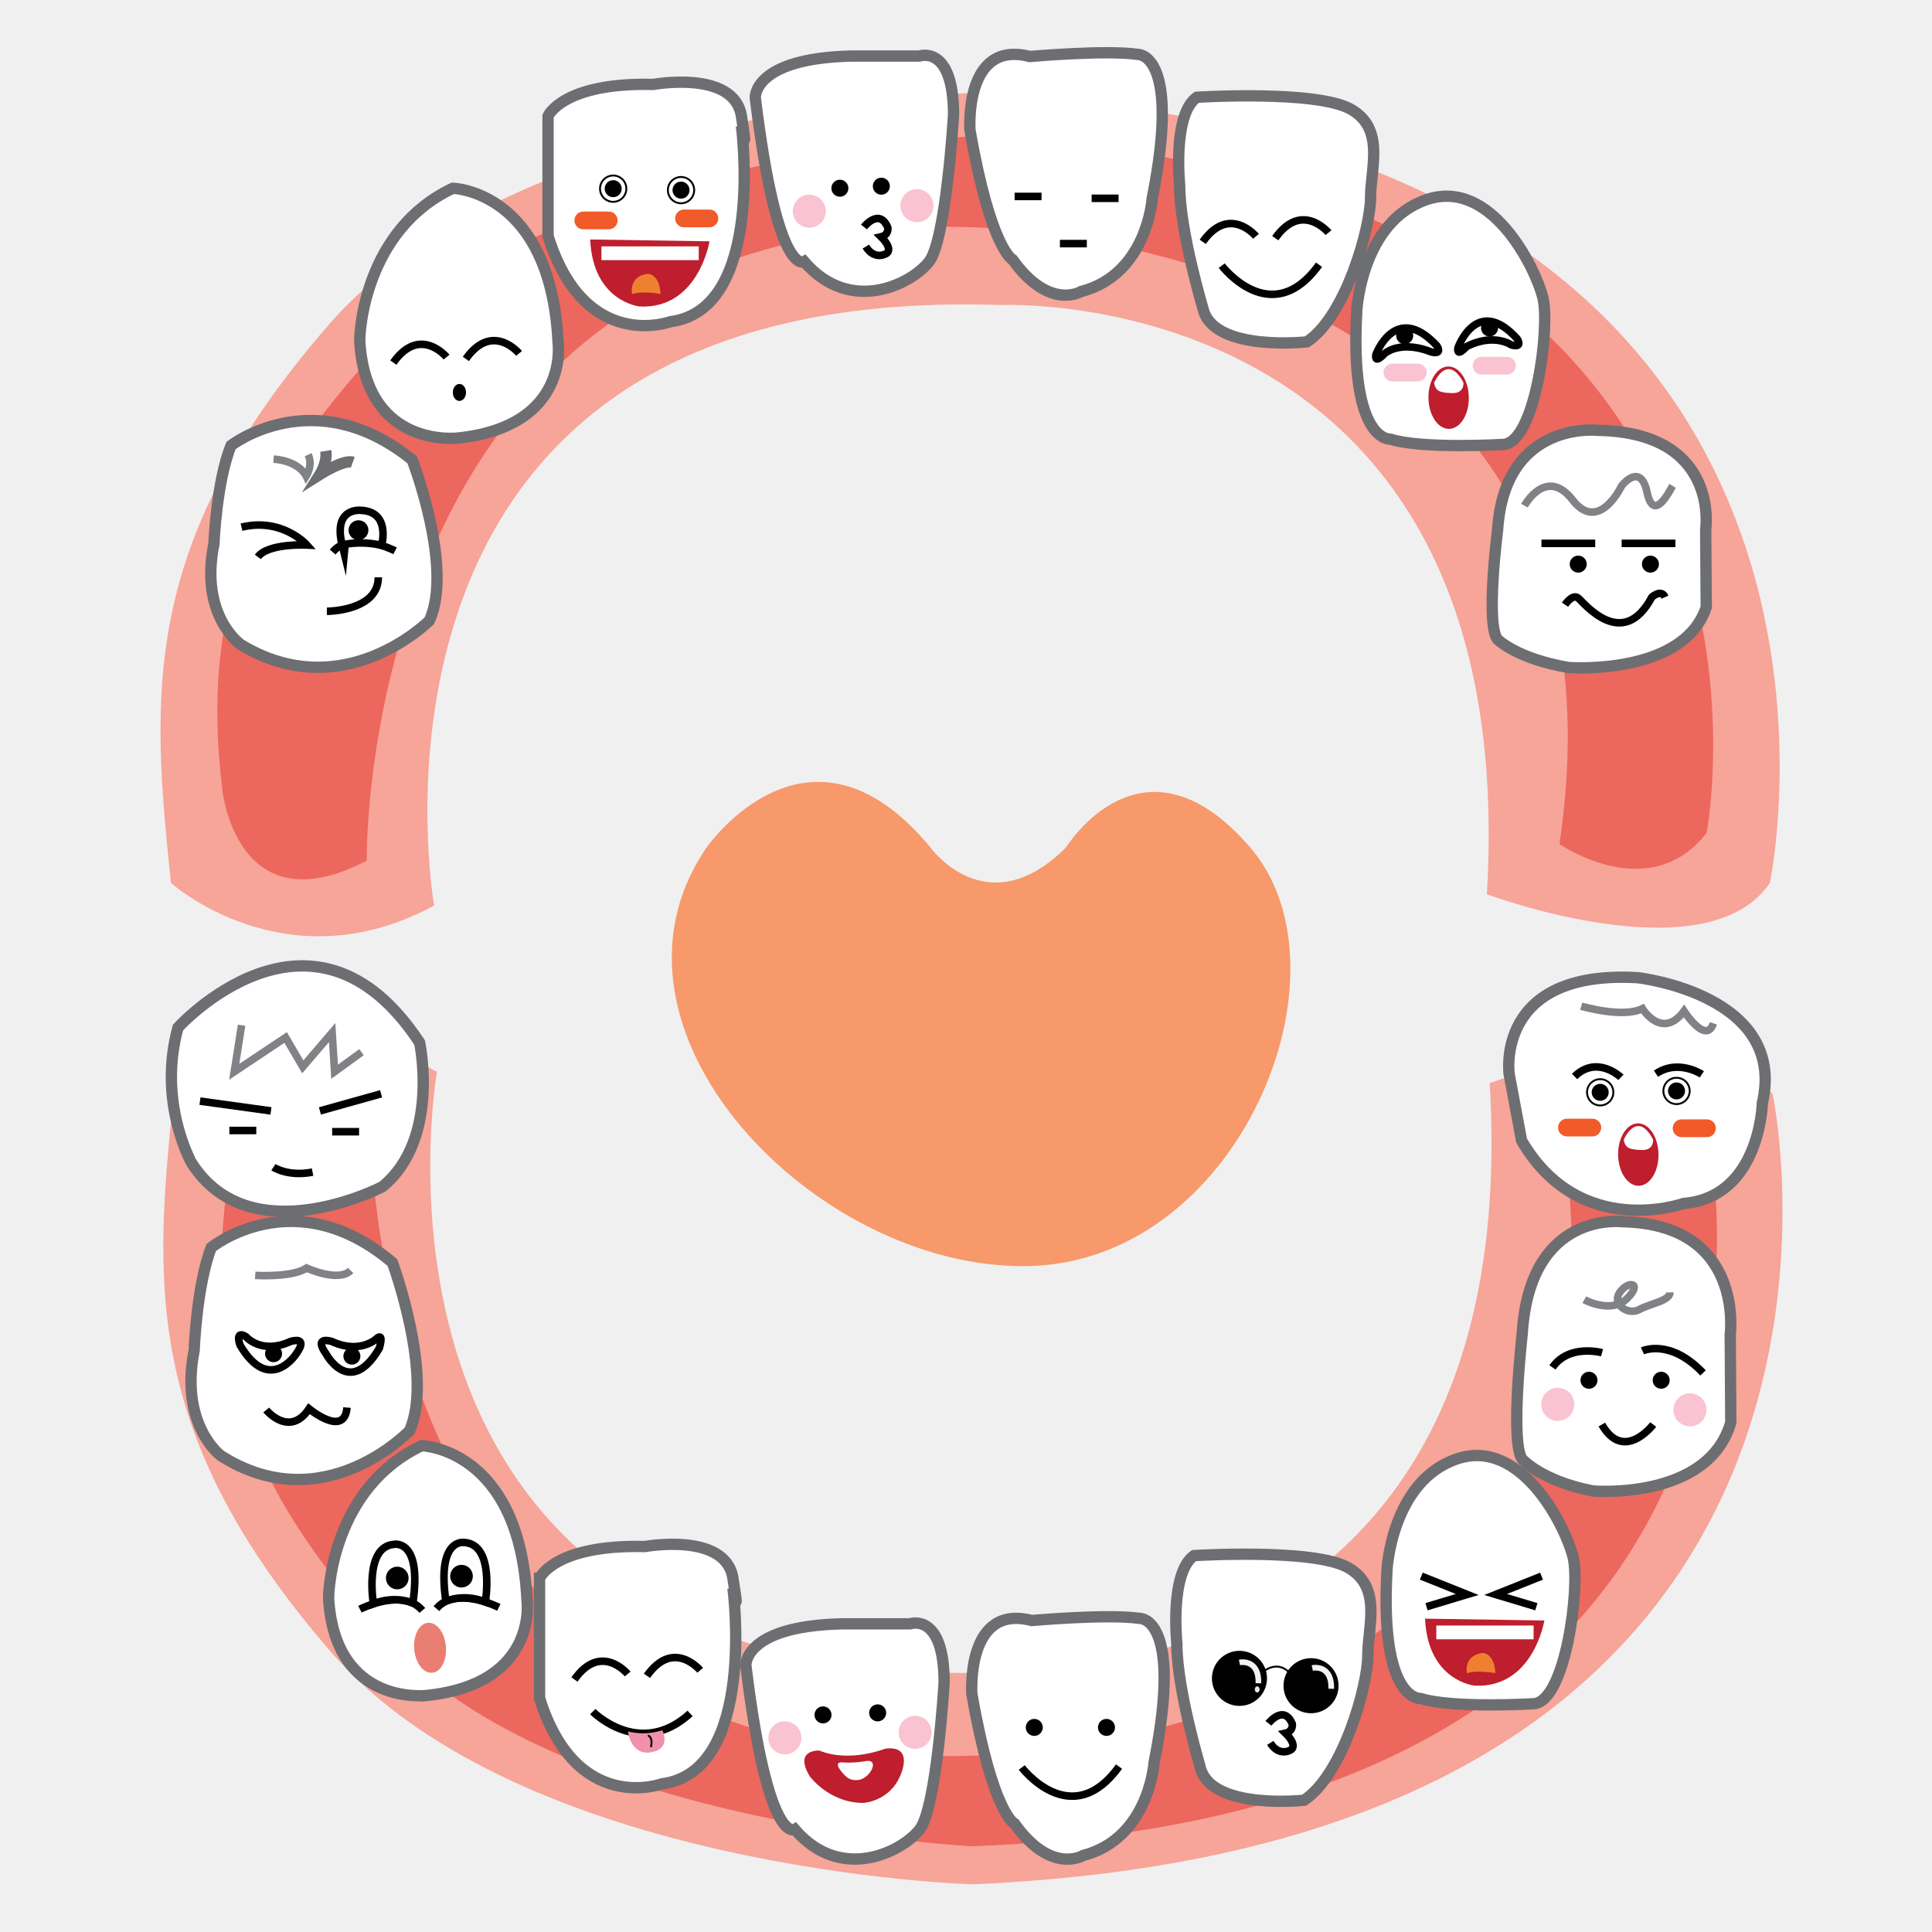
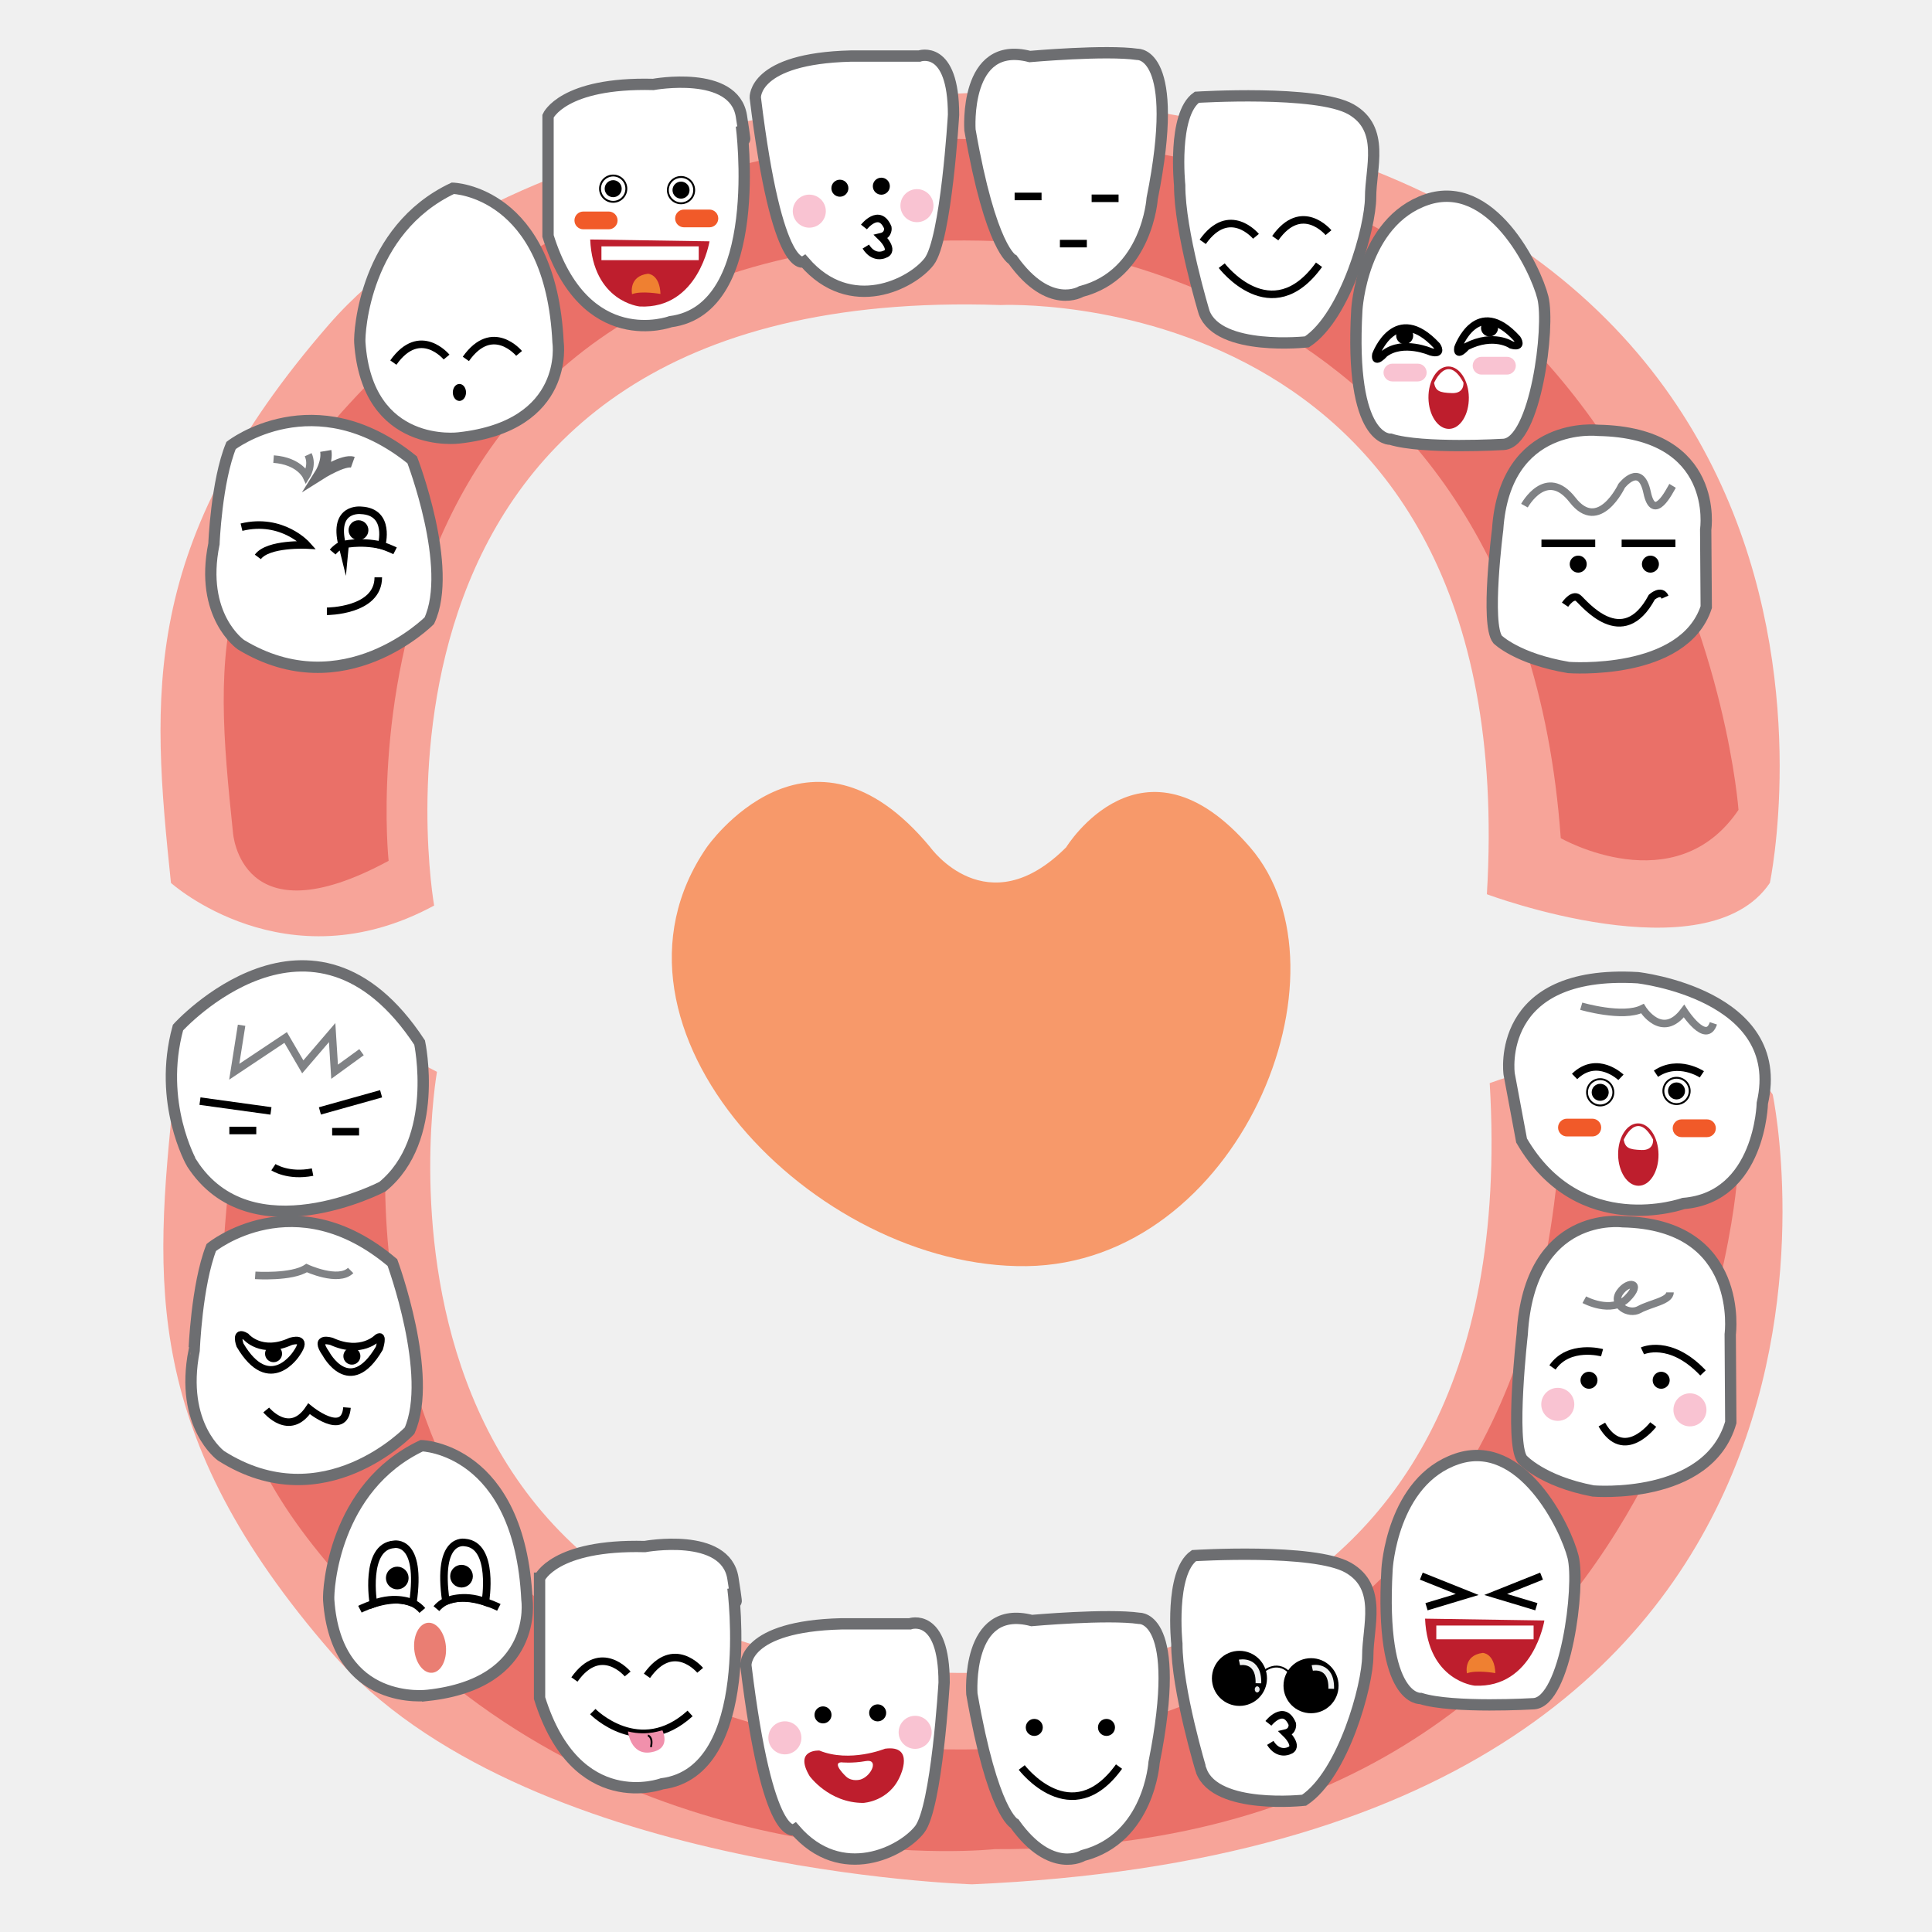
<svg xmlns="http://www.w3.org/2000/svg" version="1.1" x="0px" y="0px" width="1024px" height="1024px" viewBox="0 0 1024 1024" enable-background="new 0 0 1024 1024" xml:space="preserve">
  <g id="Layer_2">
    <path fill="#F7A499" d="M92.111,580.089c0,0,60.769-54.66,139.493-11.999c0,0-58.738,330.48,300.205,318.281   c0,0,277.124,13.34,257.768-312.281c0,0,116.439-43.629,149.992,5.999c0,0,84.104,396.867-424.371,418.634   c0,0-238.752-6.964-339.416-122.76C75.118,760.167,81.786,679.344,92.111,580.089z" />
    <path fill="#F7A499" d="M90.61,467.961c0,0,60.769,54.66,139.493,11.999c0,0-58.738-330.48,300.204-318.281   c0,0,277.125-13.34,257.768,312.281c0,0,116.439,43.629,149.992-5.999c0,0,84.104-396.867-424.371-418.634   c0,0-238.752,6.964-339.415,122.76C73.617,287.883,80.285,368.706,90.61,467.961z" />
    <path fill="#F7996A" d="M374.592,449.09c0,0,53.997-77.996,118.494,0c0,0,30,41.998,71.997,0c0,0,40.498-65.997,97.495,0   c56.997,65.998-6,220.489-118.494,221.989C431.589,672.579,308.596,545.086,374.592,449.09z" />
-     <path fill="#EC675D" d="M119.878,632.315c0,0,7.5-73.496,76.496-37.498c0,0-5.095,345.371,318.716,335.752   c0,0,361.482-3,313.484-326.984c0,0,47.729-33.135,77.996,6c0,0,67.226,351.817-391.48,368.981c0,0-211.56-10.913-302.371-102.226   C121.909,785.028,110.563,710.584,119.878,632.315z" />
-     <path fill="#EC675D" d="M117.87,418.652c0,0,7.5,73.496,76.496,37.498c0,0-5.095-345.371,318.716-335.752   c0,0,361.482,3,313.484,326.984c0,0,47.729,33.135,77.996-6c0,0,67.226-351.817-391.48-368.981c0,0-211.56,10.913-302.371,102.226   C119.901,265.939,108.556,340.383,117.87,418.652z" />
+     <path fill="#EA7068" d="M122.69,613.458c0,0,3.772-57.66,82.496-14.999c0,0-36.917,340.683,322.026,328.483   c0,0,277.203-8.299,299.234-316.484c0,0,60.651-34.628,94.204,15c0,0-25.499,356.058-393.438,354.63   c0,0-171.148,18.635-305.527-102.643C107.781,774.646,112.365,712.713,122.69,613.458z" />
+     <path fill="#EA7068" d="M123.479,441.252c0,0,3.772,57.66,82.496,14.999c0,0-36.917-340.683,322.026-328.483   c0,0,277.203,8.299,299.234,316.484c0,0,60.651,34.628,94.204-15c0,0-25.499-356.058-393.438-354.63   c0,0-171.148-18.635-305.527,102.643C108.569,280.064,113.153,341.998,123.479,441.252z" />
  </g>
+   <g id="Texts">
+ </g>
  <g id="lower">
    <g id="second_x5F_molar">
      <path fill="#FFFFFF" stroke="#6D6E71" stroke-width="6" stroke-miterlimit="10" d="M94.339,544.634    c0,0,71.151-78.629,128.074,7.978c0,0,10.947,51.279-19.704,76.351c0,0-69.781,36.467-101.117-12.534    C101.591,616.428,83.393,584.519,94.339,544.634z" />
      <path fill="none" stroke="#000000" stroke-width="4" stroke-miterlimit="10" d="M144.913,618.644c0,0,7.783,5.188,20.756,2.593" />
      <polyline fill="none" stroke="#808285" stroke-width="4" stroke-miterlimit="10" points="128.047,543.401 124.155,568.048     151.397,549.887 160.479,565.454 176.046,547.292 177.343,568.048 191.614,557.671   " />
      <line fill="none" stroke="#000000" stroke-width="4" stroke-miterlimit="10" x1="105.994" y1="583.616" x2="143.615" y2="588.807" />
      <line fill="none" stroke="#000000" stroke-width="4" stroke-miterlimit="10" x1="169.56" y1="588.807" x2="201.992" y2="579.725" />
      <line fill="none" stroke="#000000" stroke-width="4" stroke-miterlimit="10" x1="121.561" y1="599.184" x2="135.831" y2="599.184" />
      <line fill="none" stroke="#000000" stroke-width="4" stroke-miterlimit="10" x1="176.044" y1="599.834" x2="190.315" y2="599.834" />
      <path fill="#FFFFFF" stroke="#6D6E71" stroke-width="6" stroke-miterlimit="10" d="M799.869,569.17    c0,0-7.703-55.404,68.204-50.972c0,0,79.32,8.866,66.004,66.485c0,0-1.099,49.864-41.801,53.188c0,0-55.005,19.696-85.807-33.368    L799.869,569.17z" />
      <g>
        <path stroke="#000000" stroke-miterlimit="10" d="M852.147,578.949c0,2.212-1.797,4.008-4.014,4.008     c-2.212,0-4.009-1.796-4.009-4.008c0-2.216,1.797-4.011,4.009-4.011C850.351,574.938,852.147,576.733,852.147,578.949z" />
        <circle fill="none" stroke="#000000" stroke-miterlimit="10" cx="848.135" cy="578.946" r="6.973" />
      </g>
      <g>
        <path stroke="#000000" stroke-miterlimit="10" d="M892.604,578.22c0,2.212-1.797,4.008-4.013,4.008     c-2.212,0-4.01-1.796-4.01-4.008c0-2.215,1.798-4.012,4.01-4.012C890.808,574.208,892.604,576.005,892.604,578.22z" />
        <circle fill="none" stroke="#000000" stroke-miterlimit="10" cx="888.593" cy="578.218" r="6.973" />
      </g>
      <path fill="none" stroke="#000000" stroke-width="4" stroke-miterlimit="10" d="M859.131,571.012c0,0-12.575-12.114-24.566-0.465" />
      <path fill="none" stroke="#000000" stroke-width="4" stroke-miterlimit="10" d="M902.021,569.42c0,0-12.451-8.329-24.324-0.321" />
      <path fill="#F15A29" d="M848.67,597.635c0,2.602-2.107,4.707-4.707,4.707h-13.45c-2.601,0-4.707-2.105-4.707-4.707l0,0    c0-2.6,2.106-4.707,4.707-4.707h13.45C846.563,592.928,848.67,595.035,848.67,597.635L848.67,597.635z" />
      <path fill="#F15A29" d="M909.432,598c0,2.601-2.107,4.707-4.707,4.707h-13.45c-2.6,0-4.707-2.106-4.707-4.707l0,0    c0-2.6,2.107-4.707,4.707-4.707h13.45C907.324,593.293,909.432,595.4,909.432,598L909.432,598z" />
      <ellipse transform="matrix(0.9999 -0.0135 0.0135 0.9999 -8.1578 11.7419)" fill="#BE1E2D" cx="868.324" cy="611.988" rx="10.703" ry="16.54" />
      <path fill="#FFFFFF" d="M860.596,604.144c0,0,6.918-16.309,15.567-0.209c0,0,0.726,5.827-6.089,5.596    S861.464,608.349,860.596,604.144z" />
      <path fill="none" stroke="#808285" stroke-width="4" stroke-miterlimit="10" d="M838.087,533.302c0,0,22.056,6.488,32.433,1.299    c0,0,10.378,16.865,22.053,1.297c0,0,11.676,18.162,15.567,6.486" />
+       <g>
+         <text transform="matrix(1 -0.0031 0.0031 1 1264.375 661.7285)" fill="#58595B" font-family="'Arial-BoldMT'" font-size="60">23-31 mo.</text>
+       </g>
    </g>
    <g id="first_x5F_molar">
      <path fill="#FFFFFF" stroke="#6D6E71" stroke-width="6" stroke-miterlimit="10" d="M111.983,661.199    c0,0,44.11-35.917,95.999,7.982c0,0,22.051,59.86,9.08,89.127c0,0-45.404,47.89-99.889,13.303c0,0-22.054-15.923-14.27-55.851    C102.904,715.761,104.2,681.153,111.983,661.199z" />
      <path fill="none" stroke="#000000" stroke-width="4" stroke-miterlimit="10" d="M130.287,708.404c0,0,8.032,9.732,23.713,2.596    c0,0,9.944-3.243,3.06,6.486c0,0-14.151,22.055-29.833-4.54C127.227,712.946,124.236,704.838,130.287,708.404z" />
      <path fill="none" stroke="#000000" stroke-width="4" stroke-miterlimit="10" d="M200.125,709.055c0,0-8.633,9.082-24.314,1.945    c0,0-9.944-3.243-3.059,6.486c0,0,12.584,23.756,28.266-2.839C201.018,714.647,203.572,706.681,200.125,709.055z" />
      <path fill="none" stroke="#000000" stroke-width="4" stroke-miterlimit="10" d="M141.1,747.323c0,0,12.323,14.919,22.702-0.648    c0,0,18.811,15.564,20.107-0.65" />
      <path stroke="#000000" stroke-miterlimit="10" d="M149.004,717.486c0,2.212-1.798,4.008-4.014,4.008    c-2.212,0-4.009-1.796-4.009-4.008c0-2.217,1.797-4.012,4.009-4.012C147.206,713.475,149.004,715.27,149.004,717.486z" />
      <path stroke="#000000" stroke-miterlimit="10" d="M190.517,718.784c0,2.212-1.797,4.007-4.014,4.007    c-2.211,0-4.009-1.795-4.009-4.007c0-2.216,1.798-4.012,4.009-4.012C188.719,714.772,190.517,716.568,190.517,718.784z" />
      <path fill="none" stroke="#808285" stroke-width="4" stroke-miterlimit="10" d="M135.263,675.972c0,0,19.459,1.299,27.243-3.892    c0,0,16.864,7.786,23.351,1.299" />
      <path fill="#FFFFFF" stroke="#6D6E71" stroke-width="6" stroke-miterlimit="10" d="M917.057,707.227    c0,0,7.783-58.377-57.078-59.676c0,0-49.296-6.485-53.188,59.676c0,0-6.485,57.08,0,66.16c0,0,10.378,11.673,37.62,16.863    c0,0,60.906,5.192,72.939-36.322L917.057,707.227z" />
      <path fill="none" stroke="#808285" stroke-width="4" stroke-miterlimit="10" d="M839.717,688.871c0,0,14.271,7.785,22.703-0.648    c8.432-8.434,0.649-9.729-3.892-3.243c-4.542,6.485,4.539,12.325,10.377,9.081c5.838-3.243,16.215-4.542,16.215-9.081" />
      <path fill="#FFFFFF" stroke="#000000" stroke-width="4" stroke-miterlimit="10" d="M870.528,716c0,0,14.594-6.811,32.107,11.675" />
      <path fill="#FFFFFF" stroke="#000000" stroke-width="4" stroke-miterlimit="10" d="M849.123,716.974c0,0-17.513-4.865-26.27,7.782    " />
      <circle fill="#F9C3D2" cx="895.707" cy="747.25" r="8.757" />
      <circle fill="#F9C3D2" cx="825.654" cy="744.331" r="8.757" />
      <path fill="none" stroke="#000000" stroke-width="4" stroke-miterlimit="10" d="M876.248,755.033c0,0-15.566,20.433-27.242,0" />
      <path stroke="#000000" stroke-miterlimit="10" d="M876.449,731.566c0,2.212,1.798,4.009,4.014,4.009    c2.212,0,4.01-1.797,4.01-4.009c0-2.216-1.798-4.011-4.01-4.011C878.247,727.556,876.449,729.351,876.449,731.566z" />
      <path stroke="#000000" stroke-miterlimit="10" d="M838.182,731.566c0,2.212,1.798,4.009,4.014,4.009    c2.212,0,4.01-1.797,4.01-4.009c0-2.216-1.798-4.011-4.01-4.011C839.979,727.556,838.182,729.351,838.182,731.566z" />
+       <g>
+         <text transform="matrix(1 0.0015 -0.0015 1 1267.199 769.5127)" fill="#58595B" font-family="'Arial-BoldMT'" font-size="60">14-18 mo.</text>
+       </g>
    </g>
    <g id="canine">
      <path fill="#FFFFFF" stroke="#6D6E71" stroke-width="6" stroke-miterlimit="10" d="M174.218,847.976    c-0.363-5.338,2.593-59.673,49.295-81.729c0,0,51.891,1.299,55.783,81.729c0,0,6.486,44.108-52.539,50.593    C226.757,898.568,178.109,905.057,174.218,847.976z" />
      <g>
        <path fill="none" stroke="#000000" stroke-width="4" stroke-miterlimit="10" d="M190.772,852.922c0,0,22.702-11.676,33.081,0.648     " />
        <path fill="#FFFFFF" stroke="#000000" stroke-width="4" stroke-miterlimit="10" d="M197.908,850.003     c0,0-5.026-30.161,10.865-31.46c0,0,15.08-3.243,10.054,31.136C218.826,849.679,209.826,845.384,197.908,850.003z" />
        <circle stroke="#000000" stroke-width="4" stroke-miterlimit="10" cx="210.555" cy="836.381" r="4.011" />
      </g>
      <g>
        <path fill="none" stroke="#000000" stroke-width="4" stroke-miterlimit="10" d="M264.394,851.951c0,0-22.702-11.676-33.081,0.647     " />
        <path fill="#FFFFFF" stroke="#000000" stroke-width="4" stroke-miterlimit="10" d="M257.259,849.032     c0,0,5.027-30.162-10.865-31.459c0,0-15.08-3.245-10.054,31.134C236.341,848.707,245.341,844.412,257.259,849.032z" />
        <circle stroke="#000000" stroke-width="4" stroke-miterlimit="10" cx="244.612" cy="835.41" r="4.011" />
      </g>
      <ellipse transform="matrix(0.9965 -0.0834 0.0834 0.9965 -72.0825 22.0706)" fill="#EA7E73" cx="227.988" cy="873.354" rx="8.432" ry="13.296" />
      <path fill="#FFFFFF" stroke="#6D6E71" stroke-width="6" stroke-miterlimit="10" d="M735.164,831.65    c0,0,2.594-46.702,36.973-58.377c34.378-11.676,57.728,36.324,61.62,51.891c3.892,15.567-3.893,76.539-20.757,77.836    c0,0-42.971,2.595-59.999-2.757C753.001,900.243,731.11,902.188,735.164,831.65z" />
      <polyline fill="none" stroke="#000000" stroke-width="4" stroke-miterlimit="10" points="817.055,835.381 792.731,845.109     814.297,851.596   " />
      <polyline fill="none" stroke="#000000" stroke-width="4" stroke-miterlimit="10" points="753.327,835.381 777.651,845.109     756.084,851.596   " />
      <path fill="#BE1E2D" d="M755.313,857.919l63.242,0.974c0,0-5.838,36-36.972,34.54C781.583,893.433,756.771,891,755.313,857.919z" />
      <rect x="761.272" y="861.567" fill="#FFFFFF" width="51.566" height="7.298" />
      <path fill="#EF8031" d="M777.478,886.771c0,0-1.943-9.403,8.434-10.702c0,0,6.231,0.133,6.656,10.714    c0,0-10.183-1.824-15.09,0.122" />
+       <g>
+         <text transform="matrix(1 -0.0097 0.0097 1 1247.205 921.9785)" fill="#58595B" font-family="'Arial-BoldMT'" font-size="60">17-23 mo.</text>
+       </g>
    </g>
    <g id="lateral_x5F_incisor">
      <path fill="#FFFFFF" stroke="#6D6E71" stroke-width="6" stroke-miterlimit="10" d="M285.98,836.484    c0,0,7.784-17.995,55.784-16.781c0,0,42.811-7.867,46.703,16.781c3.892,24.65,0,5.19,0,5.19s12.973,97.295-37.622,103.781    c0,0-45.405,16.864-64.865-45.404V836.484z" />
      <path fill="none" stroke="#000000" stroke-width="4" stroke-miterlimit="10" d="M371.107,885.3c0,0-14.107-17.026-28.215,2.919" />
      <path fill="none" stroke="#000000" stroke-width="4" stroke-miterlimit="10" d="M332.676,887.246c0,0-14.107-17.027-28.215,2.918" />
      <path fill="none" stroke="#000000" stroke-width="4" stroke-miterlimit="10" d="M314.19,907.191c0,0,24.828,25.297,51.566,0.973" />
      <path fill="#F190AC" d="M332.84,917.717c0,0,1.322,12.779,12.101,11.045c10.777-1.735,6.427-10.887,6.239-11.518    C350.989,916.612,343.996,920.4,332.84,917.717z" />
      <path fill="none" stroke="#000000" stroke-miterlimit="10" d="M343.378,919.84c0,0,2.92,0.646,1.622,6.16" />
      <ellipse fill="#E6E7E8" cx="705.258" cy="898.328" rx="1.298" ry="1.622" />
      <path fill="#FFFFFF" stroke="#6D6E71" stroke-width="6" stroke-miterlimit="10" d="M623.758,871.123    c0,0-3.891-37.455,9.081-46.618c0,0,63.567-3.975,81.729,6.403c18.16,10.378,10.377,31.135,10.377,46.702    c0,15.566-12.972,62.765-33.729,76.538c0,0-46.701,5.188-54.485-15.567C636.73,938.581,623.684,895.611,623.758,871.123z" />
      <circle cx="656.934" cy="889.568" r="14.595" />
      <circle cx="694.878" cy="893.46" r="14.595" />
      <path fill="none" stroke="#000000" stroke-miterlimit="10" d="M669.259,886.326c0,0,8.433-8.106,15.892,2.271" />
      <path fill="none" stroke="#F1F2F2" stroke-width="3" stroke-miterlimit="10" d="M656.935,881.137c0,0,10.376-2.269,10.053,11.027" />
      <path fill="none" stroke="#F1F2F2" stroke-width="3" stroke-miterlimit="10" d="M695.53,884.056c0,0,10.376-2.269,10.053,11.027" />
      <ellipse fill="#E6E7E8" cx="666.339" cy="895.408" rx="1.298" ry="1.62" />
      <path fill="none" stroke="#000000" stroke-width="4" stroke-miterlimit="10" d="M672.297,913.405c0,0,8.107-10.377,12.648,0.325    c0,0,0.65,3.893-3.567,4.865c0,0,7.784,7.458,1.622,9.404c0,0-5.514,2.595-9.73-4.217" />
+       <g>
+         <text transform="matrix(1 -0.0012 0.0012 1 1119.535 1033.865)" fill="#58595B" font-family="'Arial-BoldMT'" font-size="60">10-16 mo.</text>
+       </g>
    </g>
    <g id="central_x5F_incisor">
      <path fill="#FFFFFF" stroke="#6D6E71" stroke-width="6" stroke-miterlimit="10" d="M395.327,882.72    c0,0-1.296-20.754,50.593-22.053h36.323c0,0,18.162-6.485,18.162,31.136c0,0-3.892,66.16-12.973,77.836    c-9.081,11.675-41.513,28.54-66.161,0C421.271,969.639,407.003,978.717,395.327,882.72z" />
      <circle fill="#F9C3D2" cx="416" cy="921.09" r="8.756" />
      <circle fill="#F9C3D2" cx="485.052" cy="918.171" r="8.756" />
      <circle stroke="#000000" stroke-miterlimit="10" cx="436.209" cy="908.926" r="4.011" />
      <circle stroke="#000000" stroke-miterlimit="10" cx="465.178" cy="907.855" r="4.012" />
      <path fill="#BE1E2D" d="M477.092,941.315c0,0,7.972-16.603-8.021-14.463c0,0-18.592,7.587-34.807,0.972    c0,0-13.621-0.778-5.188,13.491c0,0,10.215,14.271,28.459,14.271C457.535,955.587,471.272,954.938,477.092,941.315z" />
      <path fill="#FFFFFF" d="M445.837,934.063c0,0,5.838,0.65,12.973-0.647c7.136-1.299,3.243,7.784-2.593,9.729    c0,0-4.378,1.458-7.703-1.461C448.514,941.684,440.649,934.388,445.837,934.063z" />
      <path fill="#FFFFFF" stroke="#6D6E71" stroke-width="6" stroke-miterlimit="10" d="M515.109,897.83c0,0-3.313-48,31.715-38.919    c0,0,40.213-3.585,57.08-1.144c0,0,23.35-1.45,7.781,76.387c0,0-2.592,40.213-37.618,49.295c0,0-16.865,10.378-36.324-16.865    C537.743,966.584,526.206,961.396,515.109,897.83z" />
      <path fill="none" stroke="#000000" stroke-width="4" stroke-miterlimit="10" d="M541.543,936.807c0,0,26.269,34.54,51.565-0.486" />
      <path stroke="#000000" stroke-miterlimit="10" d="M552.202,915.565c0,2.212-1.797,4.008-4.014,4.008    c-2.212,0-4.009-1.796-4.009-4.008c0-2.217,1.797-4.013,4.009-4.013C550.405,911.553,552.202,913.349,552.202,915.565z" />
      <path stroke="#000000" stroke-miterlimit="10" d="M590.47,915.565c0,2.212-1.797,4.008-4.014,4.008    c-2.212,0-4.009-1.796-4.009-4.008c0-2.217,1.797-4.013,4.009-4.013C588.673,911.553,590.47,913.349,590.47,915.565z" />
+       <g>
+         <text transform="matrix(1 -6.096810e-005 6.096810e-005 1 1020.376 1111.789)" fill="#58595B" font-family="'Arial-BoldMT'" font-size="60">6-8 mo.</text>
+       </g>
    </g>
  </g>
  <g id="upper">
    <g id="second_x5F_molar_1_" display="none">
      <path display="inline" fill="#FFFFFF" stroke="#6D6E71" stroke-width="6" stroke-miterlimit="10" d="M97.834,392.997    c0,0,71.151-75.909,128.074,7.701c0,0,10.947,49.506-19.704,73.71c0,0-69.781,35.206-101.117-12.101    C105.087,462.307,86.888,431.502,97.834,392.997z" />
      <path display="inline" fill="#FFFFFF" stroke="#6D6E71" stroke-width="6" stroke-miterlimit="10" d="M803.864,411.166    c0,0-7.703-55.404,68.204-50.972c0,0,79.32,8.866,66.004,66.485c0,0-1.099,49.864-41.801,53.188c0,0-55.005,19.696-85.807-33.368    L803.864,411.166z" />
      <path display="inline" fill="none" stroke="#808285" stroke-width="4" stroke-miterlimit="10" d="M831.076,409.097    c0,0,22.498-12,31.498-19.499l-7.5,16.499c0,0,23.999-4.499,29.998-13.499l-4.499,17.999c0,0,19.499-7.5,23.999-19.499l3,22.499    c0,0,10.5-10.5,11.999-16.499" />
      <path display="inline" fill="none" stroke="#000000" stroke-width="4" stroke-miterlimit="10" d="M835.575,418.596    c0,0,4.048,25.5,36.425,7.5" />
      <path display="inline" fill="none" stroke="#000000" stroke-width="4" stroke-miterlimit="10" d="M885.056,428.093    c0,0,3.883,25.5,34.944,7.5" />
      <ellipse display="inline" cx="869.5" cy="455.5" rx="3.5" ry="4.5" />
      <path display="inline" fill="#F9C3D2" d="M857.308,445.466c-0.582,2.536-3.107,4.116-5.641,3.534l-13.109-3.009    c-2.534-0.582-4.116-3.105-3.534-5.641l0,0c0.582-2.534,3.106-4.116,5.641-3.534l13.109,3.009    C856.307,440.407,857.89,442.932,857.308,445.466L857.308,445.466z" />
      <path display="inline" fill="#F9C3D2" d="M908.49,456.567c-0.476,2.557-2.934,4.242-5.489,3.766l-13.223-2.463    c-2.556-0.476-4.242-2.932-3.766-5.489l0,0c0.476-2.556,2.934-4.242,5.489-3.766l13.223,2.463    C907.28,451.554,908.966,454.012,908.49,456.567L908.49,456.567z" />
      <path display="inline" fill="none" stroke="#808285" stroke-width="4" stroke-miterlimit="10" d="M123.61,399.596    c0,0,38.998-26.999,70.496,7.5" />
      <circle display="inline" fill="#F15A29" cx="191.697" cy="440.094" r="8.757" />
      <circle display="inline" fill="#F15A29" cx="125.644" cy="443.175" r="8.757" />
      <path display="inline" stroke="#000000" stroke-miterlimit="10" d="M170.986,426.325c0,2.212,1.798,4.009,4.014,4.009    c2.212,0,4.01-1.797,4.01-4.009c0-2.216-1.798-4.011-4.01-4.011C172.784,422.314,170.986,424.109,170.986,426.325z" />
      <path display="inline" stroke="#000000" stroke-miterlimit="10" d="M138.32,426.991c0,2.212,1.798,4.009,4.014,4.009    c2.212,0,4.01-1.797,4.01-4.009c0-2.216-1.798-4.011-4.01-4.011C140.118,422.98,138.32,424.775,138.32,426.991z" />
      <path display="inline" fill="none" stroke="#000000" stroke-width="4" stroke-miterlimit="10" d="M145,451.667    c0,0,14.667,42,30.667-1.333" />
+       <text transform="matrix(1 0.0052 -0.0052 1 1350.879 475.6489)" display="inline" fill="#58595B" font-family="'Arial-BoldMT'" font-size="60">25-33 mo.</text>
    </g>
    <g id="first_x5F_molar_1_">
      <path fill="#FFFFFF" stroke="#6D6E71" stroke-width="6" stroke-miterlimit="10" d="M904.048,280.66    c0,0,7.783-51.423-57.078-52.567c0,0-49.296-5.712-53.188,52.567c0,0-6.485,50.281,0,58.28c0,0,10.378,10.282,37.62,14.854    c0,0,60.906,4.574,72.939-31.995L904.048,280.66z" />
      <path fill="#FFFFFF" stroke="#6D6E71" stroke-width="6" stroke-miterlimit="10" d="M122.475,236.112    c0,0,44.11-34.342,95.999,7.632c0,0,22.051,57.235,9.08,85.218c0,0-45.404,45.79-99.889,12.72c0,0-22.054-15.225-14.27-53.401    C113.395,288.28,114.691,255.19,122.475,236.112z" />
      <path fill="none" stroke="#808285" stroke-width="4" stroke-miterlimit="10" d="M145,243.333c13.667,1,17.333,9,17.333,9    s3.667-5.667,1-11.333" />
      <path fill="#FFFFFF" stroke="#6D6E71" stroke-width="6" stroke-miterlimit="10" d="M172.667,239c1,6-3,12.333-3,12.333    s12.667-8,17.333-6.333" />
      <path fill="none" stroke="#000000" stroke-width="4" stroke-miterlimit="10" d="M128,279.414    c21.668-5.25,34.667,9.452,34.667,9.452s-20.584-1.05-26.001,6.302" />
      <path fill="none" stroke="#000000" stroke-width="4" stroke-miterlimit="10" d="M209.395,291.951c0,0-22.703-11.676-33.081,0.647" />
      <path fill="#FFFFFF" stroke="#000000" stroke-width="4" stroke-miterlimit="10" d="M202.26,289.032    c0,0,5.026-17.778-10.865-18.542c0,0-15.08-1.913-10.054,18.351C181.341,288.84,190.341,286.309,202.26,289.032z" />
      <circle stroke="#000000" stroke-width="4" stroke-miterlimit="10" cx="190" cy="281.001" r="3.261" />
      <path fill="none" stroke="#000000" stroke-width="4" stroke-miterlimit="10" d="M173.25,324c0,0,27.25,0,27.25-18" />
      <path fill="none" stroke="#808285" stroke-width="4" stroke-miterlimit="10" d="M808,268c0,0,11.5-21,25.5-3s26-7.5,26-7.5    s10-13,13.5,3.5s12-1,13.5-3.5" />
      <path fill="none" stroke="#000000" stroke-width="4" stroke-miterlimit="10" d="M829.5,320.5c0,0,4-6,7-3.5s23.5,28.5,39-0.5    c0,0,5-4.5,7,0" />
      <path stroke="#000000" stroke-miterlimit="10" d="M870.744,299c0,2.212,1.798,4.009,4.014,4.009c2.212,0,4.01-1.797,4.01-4.009    c0-2.216-1.798-4.011-4.01-4.011C872.542,294.989,870.744,296.784,870.744,299z" />
      <path stroke="#000000" stroke-miterlimit="10" d="M832.477,299c0,2.212,1.798,4.009,4.014,4.009c2.212,0,4.01-1.797,4.01-4.009    c0-2.216-1.798-4.011-4.01-4.011C834.274,294.989,832.477,296.784,832.477,299z" />
      <line fill="none" stroke="#000000" stroke-width="4" stroke-miterlimit="10" x1="817" y1="288" x2="845.5" y2="288" />
      <line fill="none" stroke="#000000" stroke-width="4" stroke-miterlimit="10" x1="859.5" y1="288" x2="888" y2="288" />
+       <text transform="matrix(1 0.0062 -0.0062 1 1389.537 370.7368)" fill="#58595B" font-family="'Arial-BoldMT'" font-size="60">13-19 mo.</text>
    </g>
    <g id="canine_1_">
      <path fill="#FFFFFF" stroke="#6D6E71" stroke-width="6" stroke-miterlimit="10" d="M190.708,181.512    c-0.363-5.338,2.593-59.673,49.295-81.729c0,0,51.891,1.299,55.783,81.729c0,0,6.486,44.108-52.539,50.593    C243.247,232.105,194.599,238.593,190.708,181.512z" />
      <path fill="#FFFFFF" stroke="#6D6E71" stroke-width="6" stroke-miterlimit="10" d="M719.157,164.186    c0,0,2.594-46.702,36.973-58.377c34.378-11.676,57.728,36.324,61.62,51.891c3.892,15.567-3.893,76.539-20.757,77.836    c0,0-42.971,2.595-59.999-2.757C736.994,232.779,715.104,234.724,719.157,164.186z" />
      <path fill="none" stroke="#000000" stroke-width="4" stroke-miterlimit="10" d="M275.126,187.312c0,0-14.107-17.026-28.215,2.919" />
      <path fill="none" stroke="#000000" stroke-width="4" stroke-miterlimit="10" d="M236.694,189.258c0,0-14.107-17.027-28.215,2.918" />
      <ellipse cx="243.5" cy="208" rx="3.5" ry="4.5" />
      <ellipse transform="matrix(0.9999 -0.0135 0.0135 0.9999 -2.7677 10.3528)" fill="#BE1E2D" cx="767.809" cy="210.814" rx="10.703" ry="16.54" />
      <path fill="#FFFFFF" d="M760.081,202.97c0,0,6.918-16.309,15.567-0.209c0,0,0.726,5.827-6.089,5.596    S760.949,207.175,760.081,202.97z" />
      <path fill="none" stroke="#000000" stroke-width="4" stroke-miterlimit="10" d="M729.247,187.959c0,0,10.389-28.28,32.318-4.714    c0,0,3.463,5.008-3.174,3.241c0,0-14.572-6.494-24.527,0.883C733.864,187.37,728.382,193.556,729.247,187.959z" />
      <path fill="none" stroke="#000000" stroke-width="4" stroke-miterlimit="10" d="M772.749,184.292c0,0,10.09-28.28,31.392-4.714    c0,0,3.363,5.008-3.083,3.241c0,0-9.238-6.494-23.824,0.883C777.233,183.703,771.909,189.89,772.749,184.292z" />
      <circle stroke="#000000" stroke-miterlimit="10" cx="744.517" cy="177.898" r="4.011" />
      <circle stroke="#000000" stroke-miterlimit="10" cx="789.485" cy="173.828" r="4.012" />
      <path fill="#F9C3D2" d="M756.155,197.461c0,2.602-2.107,4.707-4.707,4.707h-13.45c-2.601,0-4.707-2.105-4.707-4.707l0,0    c0-2.6,2.106-4.707,4.707-4.707h13.45C754.048,192.754,756.155,194.861,756.155,197.461L756.155,197.461z" />
      <path fill="#F9C3D2" d="M803.417,193.826c0,2.601-2.107,4.707-4.707,4.707h-13.449c-2.6,0-4.707-2.106-4.707-4.707l0,0    c0-2.6,2.107-4.707,4.707-4.707h13.449C801.31,189.119,803.417,191.227,803.417,193.826L803.417,193.826z" />
+       <text transform="matrix(1 -9.641349e-004 9.641349e-004 1 1496.785 244.7813)" fill="#58595B" font-family="'Arial-BoldMT'" font-size="60">16-22 mo.</text>
    </g>
    <g id="lateral_x5F_incisor_1_">
      <path fill="#FFFFFF" stroke="#6D6E71" stroke-width="6" stroke-miterlimit="10" d="M290.471,61.529    c0,0,7.784-17.995,55.784-16.781c0,0,42.811-7.867,46.703,16.781c3.892,24.65,0,5.19,0,5.19s12.973,97.295-37.622,103.781    c0,0-45.405,16.864-64.865-45.404V61.529z" />
      <path fill="#FFFFFF" stroke="#6D6E71" stroke-width="6" stroke-miterlimit="10" d="M625.251,98.167c0,0-3.891-37.455,9.081-46.618    c0,0,63.567-3.975,81.729,6.403c18.16,10.378,10.377,31.135,10.377,46.702c0,15.566-12.972,62.765-33.729,76.538    c0,0-46.701,5.188-54.485-15.567C638.224,165.625,625.177,122.656,625.251,98.167z" />
      <path fill="none" stroke="#000000" stroke-width="4" stroke-miterlimit="10" d="M704.126,123.312c0,0-14.107-17.026-28.215,2.919" />
      <path fill="none" stroke="#000000" stroke-width="4" stroke-miterlimit="10" d="M665.694,125.258c0,0-14.107-17.027-28.215,2.918" />
      <path fill="none" stroke="#000000" stroke-width="4" stroke-miterlimit="10" d="M647.543,140.807c0,0,26.269,34.54,51.565-0.486" />
      <path fill="#BE1E2D" d="M312.815,126.933l63.242,0.974c0,0-5.838,36-36.972,34.54    C339.086,162.447,314.274,160.014,312.815,126.933z" />
      <rect x="318.775" y="130.582" fill="#FFFFFF" width="51.566" height="7.298" />
      <path fill="#EF8031" d="M334.98,155.786c0,0-1.943-9.403,8.434-10.702c0,0,6.231,0.133,6.656,10.714c0,0-10.183-1.824-15.09,0.122    " />
      <g>
        <path stroke="#000000" stroke-miterlimit="10" d="M329.012,100.004c0,2.212-1.797,4.008-4.014,4.008     c-2.212,0-4.009-1.796-4.009-4.008c0-2.216,1.797-4.011,4.009-4.011C327.215,95.994,329.012,97.789,329.012,100.004z" />
        <circle fill="none" stroke="#000000" stroke-miterlimit="10" cx="325" cy="100.001" r="6.973" />
      </g>
      <g>
        <path stroke="#000000" stroke-miterlimit="10" d="M364.969,100.774c0,2.212-1.797,4.008-4.013,4.008     c-2.212,0-4.01-1.796-4.01-4.008c0-2.215,1.798-4.012,4.01-4.012C363.172,96.763,364.969,98.56,364.969,100.774z" />
        <circle fill="none" stroke="#000000" stroke-miterlimit="10" cx="360.958" cy="100.772" r="6.973" />
      </g>
      <path fill="#F15A29" d="M327.333,116.821c0,2.602-2.107,4.707-4.707,4.707h-13.45c-2.601,0-4.707-2.105-4.707-4.707l0,0    c0-2.6,2.106-4.707,4.707-4.707h13.45C325.225,112.114,327.333,114.221,327.333,116.821L327.333,116.821z" />
      <path fill="#F15A29" d="M380.696,115.777c0,2.601-2.107,4.707-4.707,4.707h-13.45c-2.6,0-4.707-2.106-4.707-4.707l0,0    c0-2.6,2.107-4.707,4.707-4.707h13.45C378.589,111.07,380.696,113.178,380.696,115.777L380.696,115.777z" />
+       <text transform="matrix(1 4.600799e-004 -4.600799e-004 1 1401.62 132.8896)" fill="#58595B" font-family="'Arial-BoldMT'" font-size="60">9-13 mo.</text>
    </g>
    <g id="central_x5F_incisor_1_">
      <path fill="#FFFFFF" stroke="#6D6E71" stroke-width="6" stroke-miterlimit="10" d="M400.318,51.768    c0,0-1.296-20.754,50.593-22.053h36.323c0,0,18.162-6.485,18.162,31.136c0,0-3.892,66.16-12.973,77.836    c-9.081,11.675-41.513,28.54-66.161,0C426.263,138.687,411.994,147.765,400.318,51.768z" />
      <path fill="#FFFFFF" stroke="#6D6E71" stroke-width="6" stroke-miterlimit="10" d="M514.101,68.878c0,0-3.313-48,31.715-38.919    c0,0,40.213-3.585,57.08-1.144c0,0,23.35-1.45,7.781,76.387c0,0-2.592,40.213-37.618,49.295c0,0-16.865,10.378-36.324-16.865    C536.734,137.632,525.197,132.444,514.101,68.878z" />
      <circle fill="#F9C3D2" cx="428.948" cy="111.919" r="8.756" />
      <circle fill="#F9C3D2" cx="486" cy="109" r="8.756" />
      <circle stroke="#000000" stroke-miterlimit="10" cx="445.157" cy="99.755" r="4.011" />
      <circle stroke="#000000" stroke-miterlimit="10" cx="467.125" cy="98.685" r="4.012" />
      <path fill="none" stroke="#000000" stroke-width="4" stroke-miterlimit="10" d="M457.92,120.309c0,0,8.107-10.377,12.648,0.325    c0,0,0.65,3.893-3.567,4.865c0,0,7.784,7.458,1.622,9.404c0,0-5.514,2.595-9.73-4.217" />
      <line fill="none" stroke="#000000" stroke-width="4" stroke-miterlimit="10" x1="537.774" y1="104.121" x2="552.044" y2="104.121" />
      <line fill="none" stroke="#000000" stroke-width="4" stroke-miterlimit="10" x1="578.591" y1="105.104" x2="592.862" y2="105.104" />
      <line fill="none" stroke="#000000" stroke-width="4" stroke-miterlimit="10" x1="561.774" y1="129.121" x2="576.044" y2="129.121" />
+       <text transform="matrix(0.9999 -0.0107 0.0107 0.9999 1305.662 47.0874)" fill="#58595B" font-family="'Arial-BoldMT'" font-size="60">8-12 mo.</text>
    </g>
  </g>
</svg>
